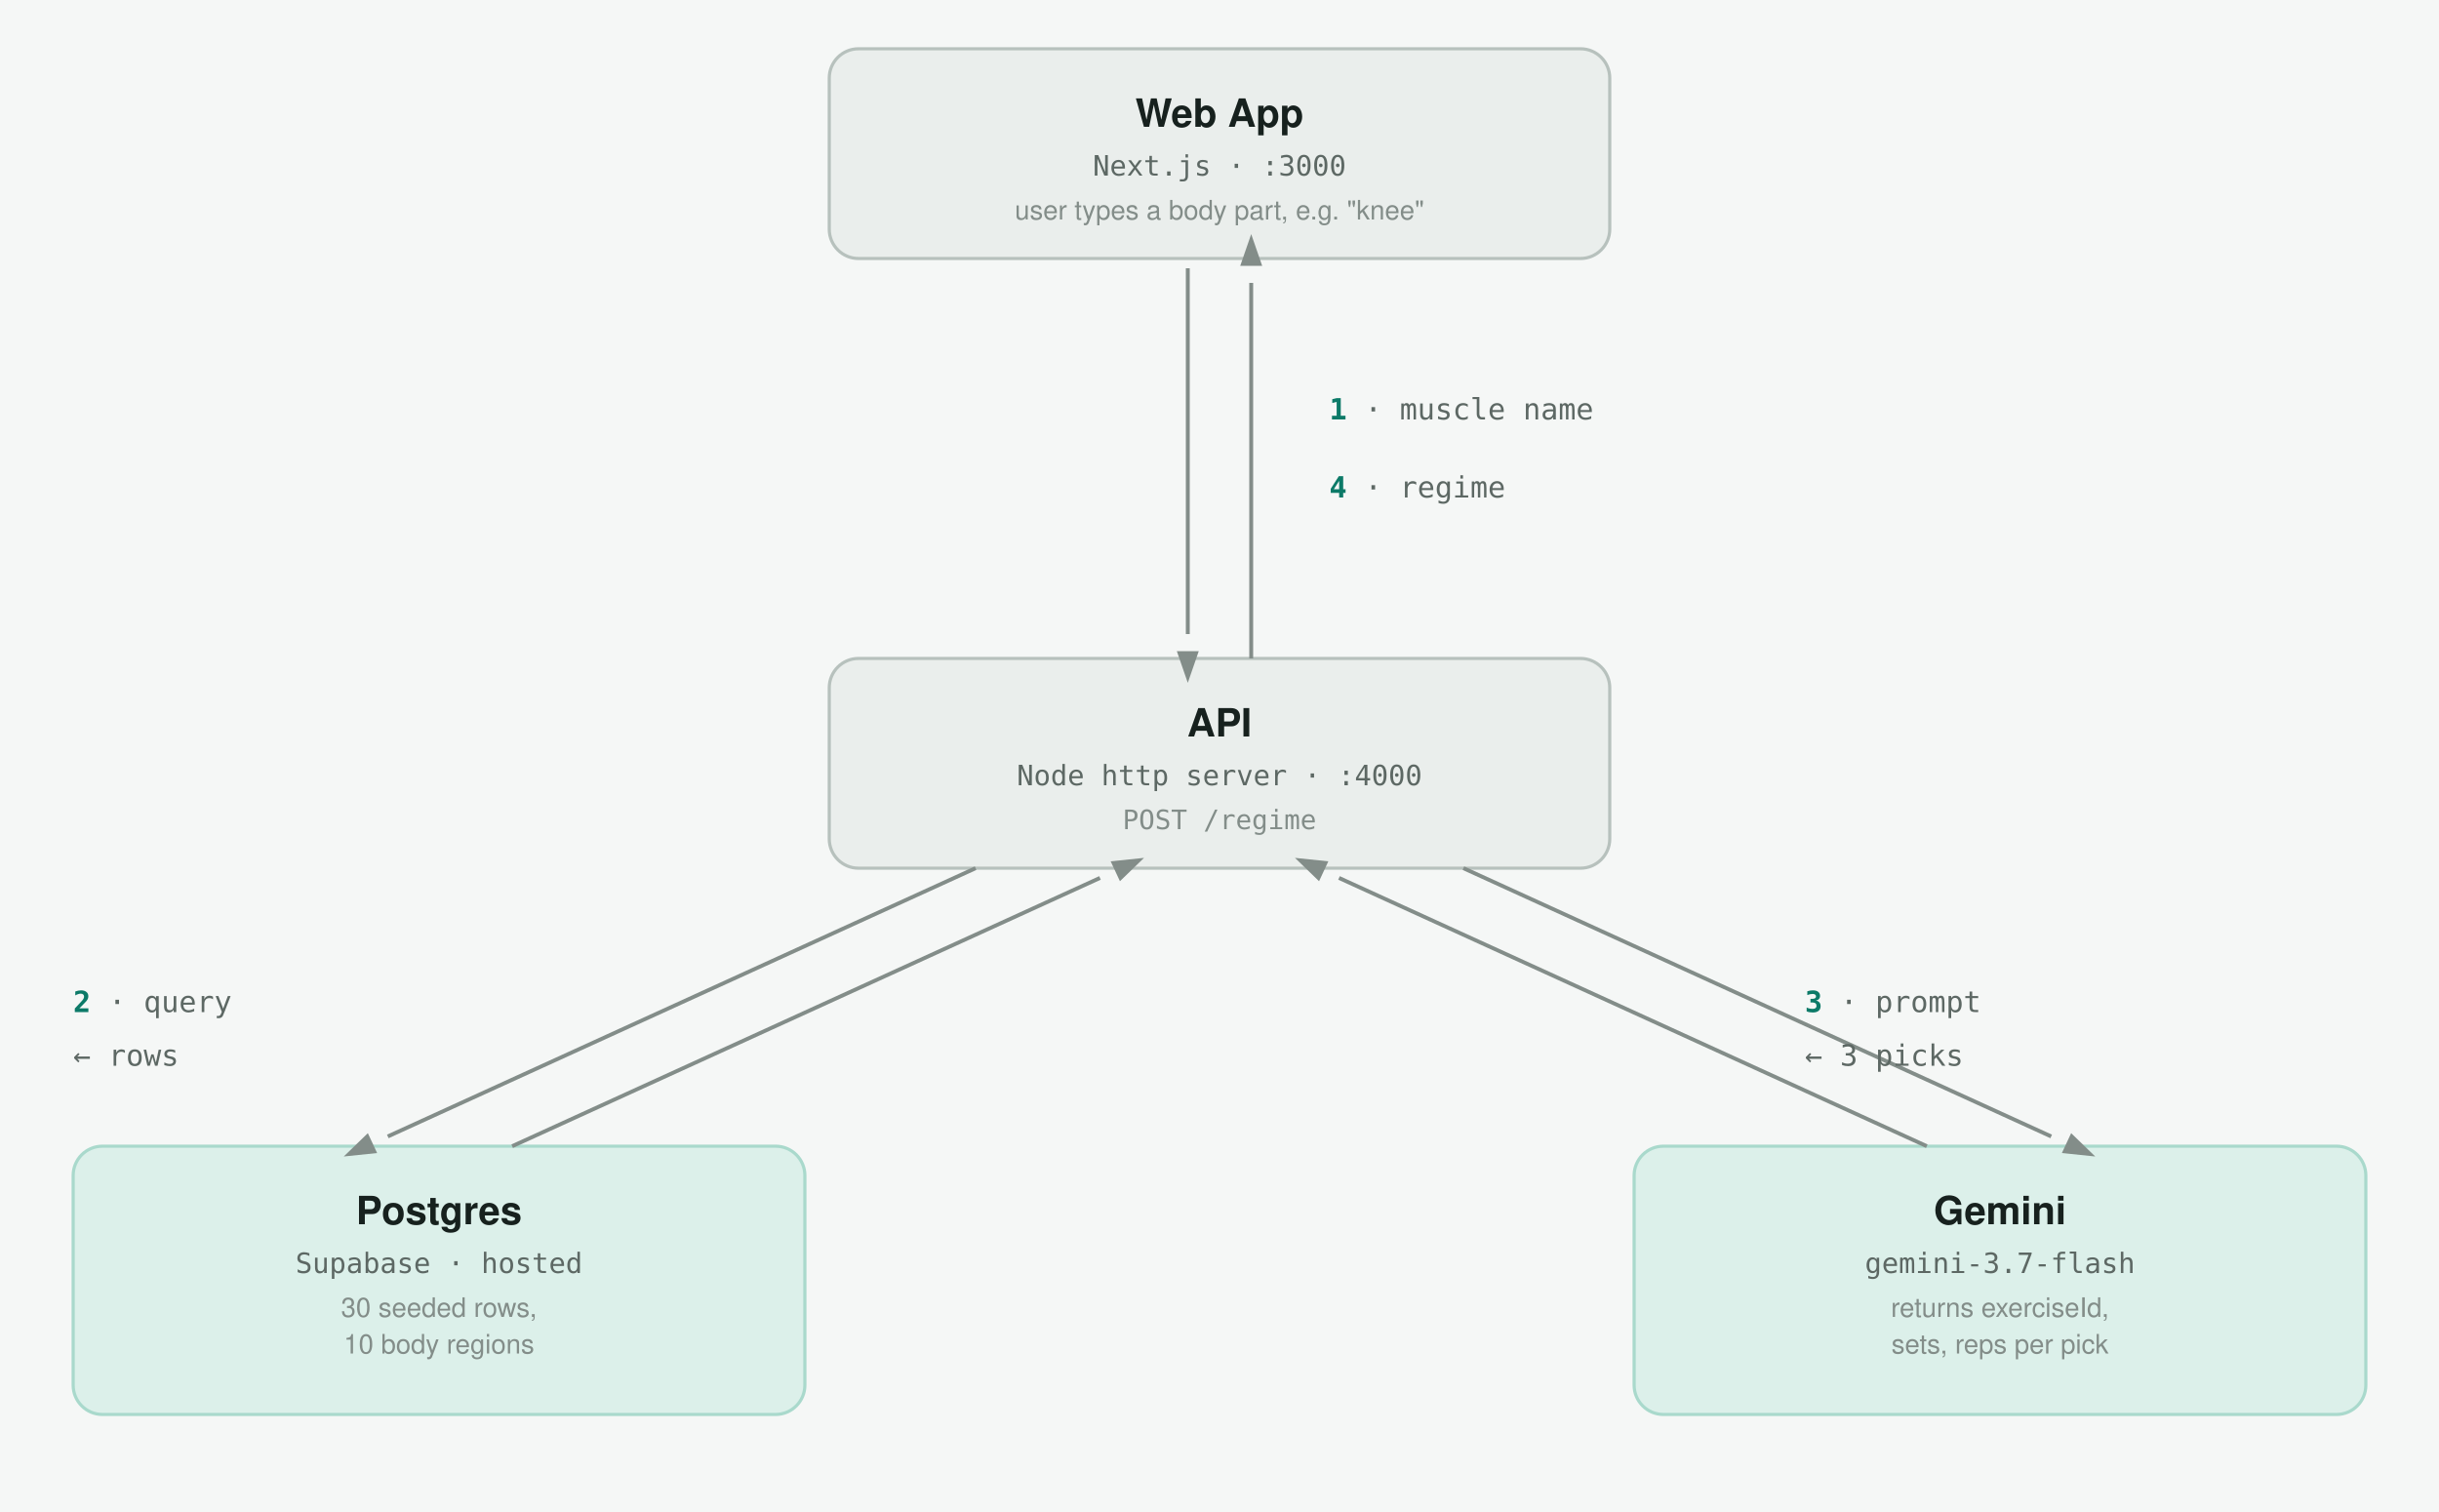
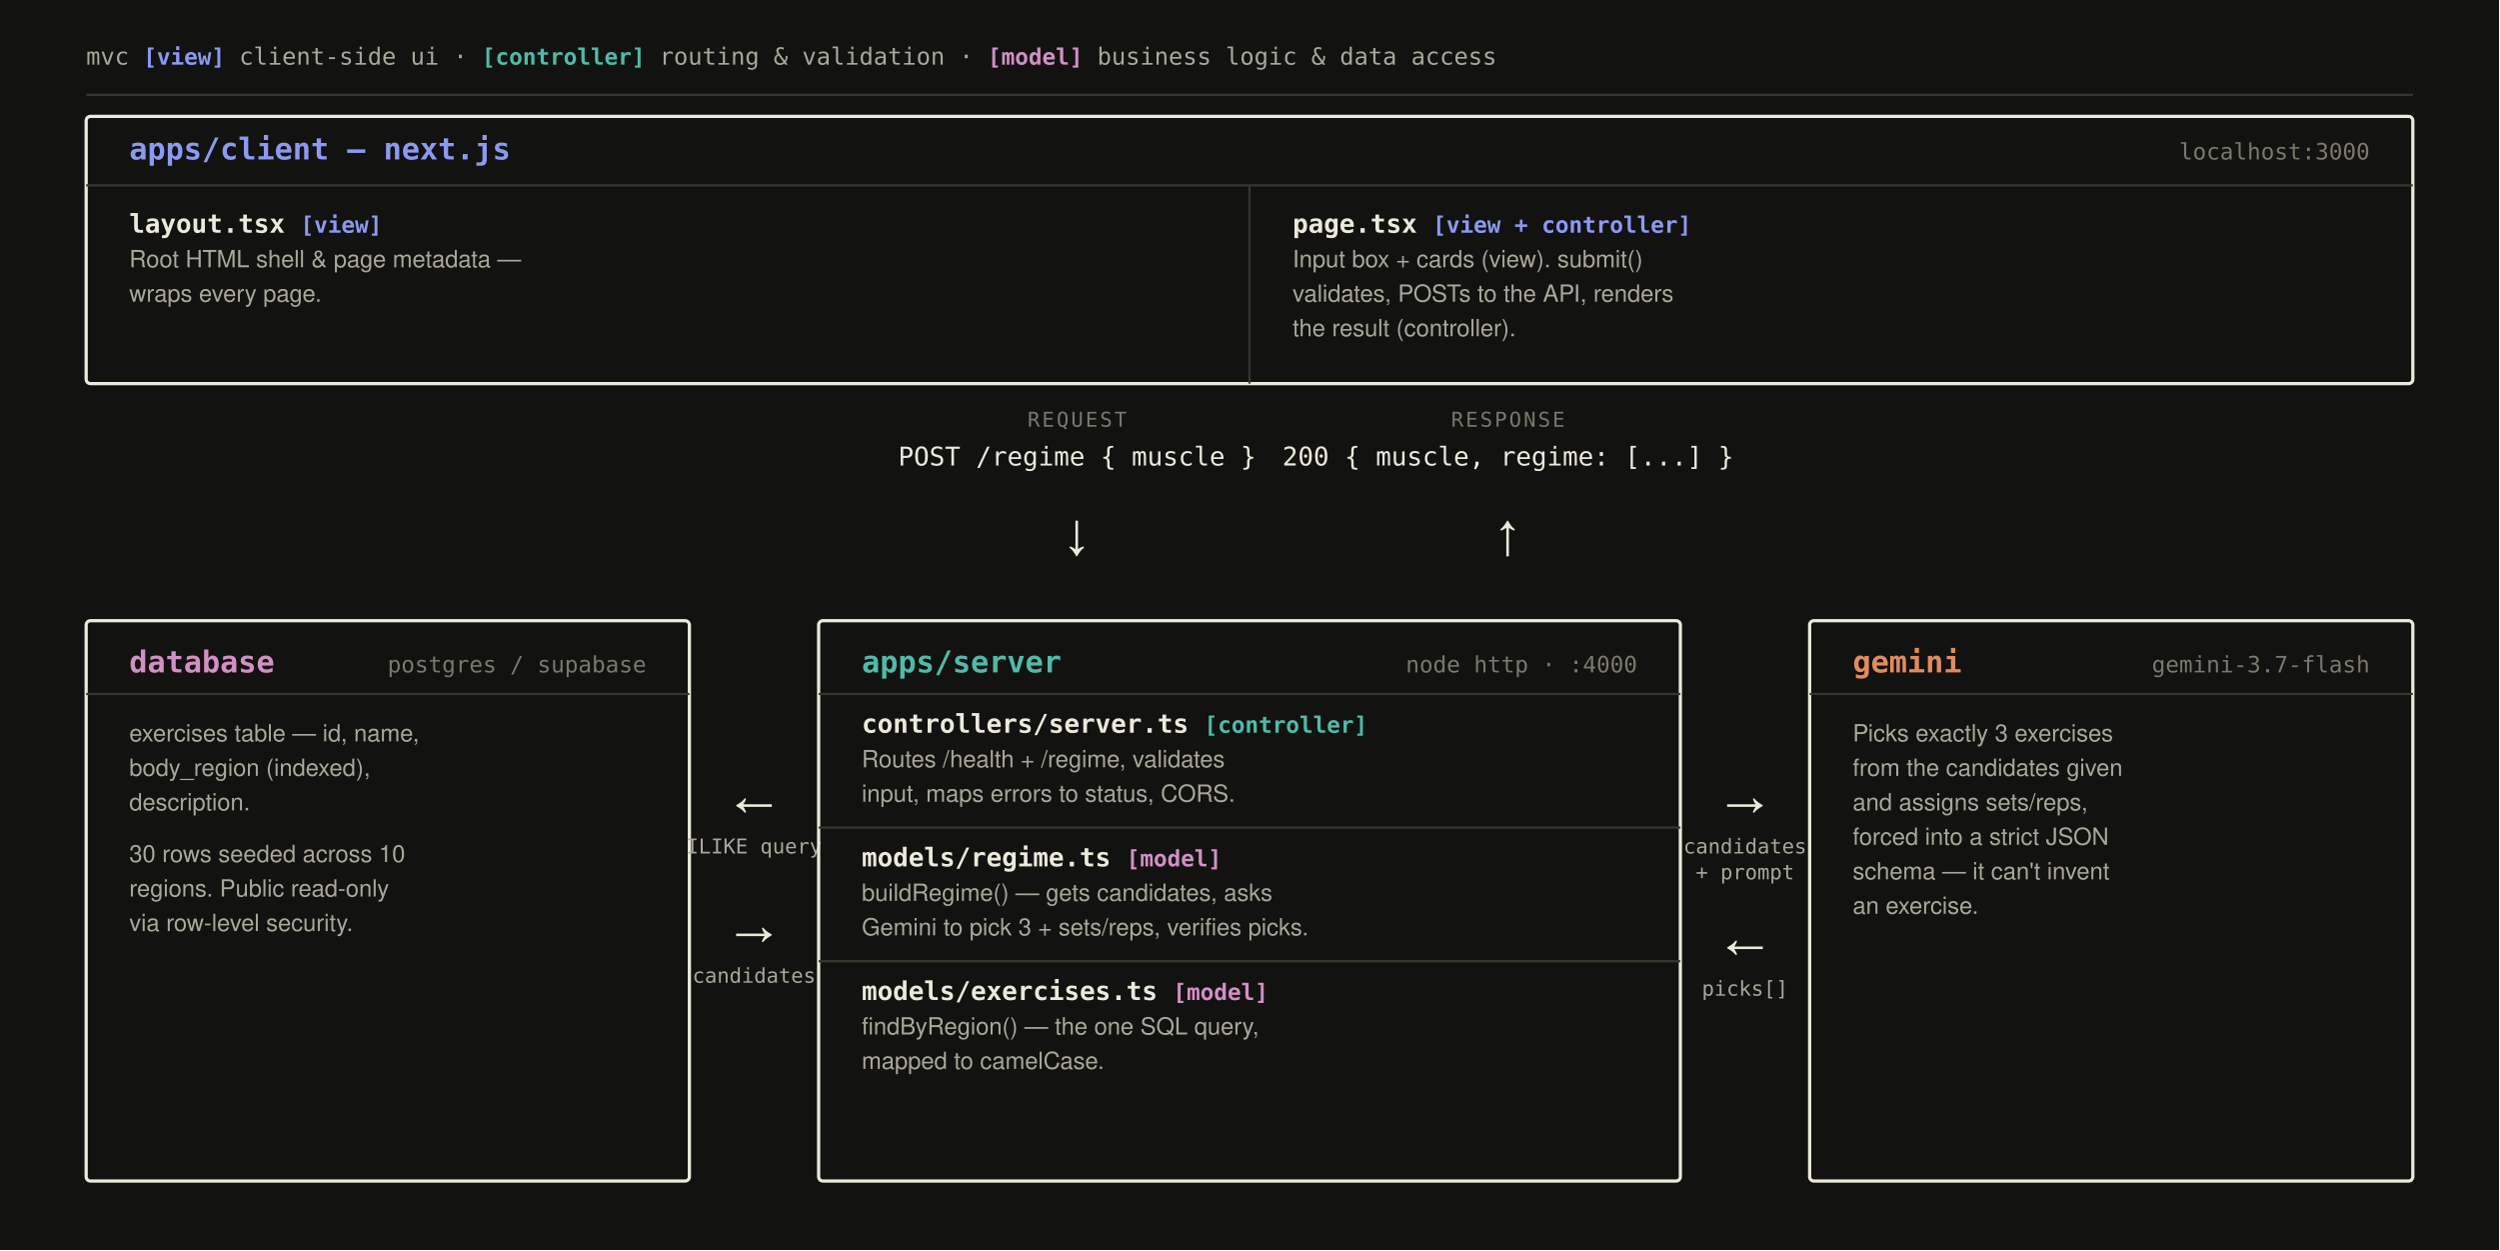
- <svg xmlns="http://www.w3.org/2000/svg" viewBox="0 0 1000 620" role="img" aria-label="A user's browser sends a muscle name to the API, which queries Postgres for matching exercises, sends that pool to Gemini to pick three and assign sets and reps, then returns the finished regime to the browser.">
+ <svg xmlns="http://www.w3.org/2000/svg" viewBox="0 0 1160 580" role="img" aria-label="Rebound architecture: the client (layout.tsx, page.tsx) POSTs a muscle name to the server's controller, which asks its regime and exercises models to query Postgres for matching exercises and Gemini to pick three with sets and reps, then returns the finished regime to the browser. Boxes are tagged with their MVC role: view, controller, or model.">
  <style>
    text { font-family: -apple-system, "Segoe UI", Helvetica, Arial, sans-serif; }
-     .mono { font-family: ui-monospace, SFMono-Regular, Menlo, Consolas, monospace; }
-     .box-fill   { fill: #eaeeec; stroke: #b7c1bd; stroke-width: 1.3; }
-     .box-fill-x { fill: #dcf0ea; stroke: #a9d9cc; stroke-width: 1.3; }
-     .box-title  { font-weight: 600; font-size: 16px; fill: #17211e; }
-     .box-sub    { font-weight: 500; font-size: 11.5px; fill: #5d6864; }
-     .box-detail { font-size: 11px; fill: #838d89; }
-     .flow-line  { stroke: #838d89; stroke-width: 1.6; fill: none; }
-     .flow-arrow { fill: #838d89; }
-     .flow-label { font-size: 12px; fill: #5d6864; }
-     .flow-num   { font-weight: 700; fill: #0c7a68; }
+     .mono       { font-family: ui-monospace, SFMono-Regular, Menlo, Consolas, monospace; }
+     .bg         { fill: #121210; }
+     .box        { fill: none; stroke: #EBE9DC; stroke-width: 1.5; }
+     .div        { stroke: #38372F; stroke-width: 1; }
+     .title      { font-weight: 700; font-size: 14px; fill: #EBE9DC; }
+     .sub        { font-size: 10.5px; fill: #7A786C; }
+     .body       { font-size: 11px; fill: #A9A79A; }
+     .bold       { font-weight: 700; fill: #EBE9DC; }
+     .tag        { font-weight: 600; font-size: 10.5px; }
+     .legend     { font-size: 11px; fill: #A9A79A; }
+     .arrow      { font-size: 20px; fill: #EBE9DC; }
+     .conn-label { font-size: 9.5px; fill: #A9A79A; }
+     .pipe-tag   { font-size: 9.5px; letter-spacing: 1px; fill: #7A786C; }
+     .pipe-code  { font-size: 12px; fill: #EBE9DC; }
+     .client { fill: #8C99F2; }
+     .server { fill: #4FBBA8; }
+     .db     { fill: #D290C6; }
+     .ai     { fill: #E08B5F; }
  </style>
-   <rect x="0" y="0" width="1000" height="620" fill="#f5f7f6" />
-   <rect class="box-fill" x="340" y="20" width="320" height="86" rx="12" />
-   <text class="box-title" x="500" y="52" text-anchor="middle">Web App</text>
-   <text class="box-sub mono" x="500" y="72" text-anchor="middle">Next.js · :3000</text>
-   <text class="box-detail" x="500" y="90" text-anchor="middle">user types a body part, e.g. "knee"</text>
-   <rect class="box-fill" x="340" y="270" width="320" height="86" rx="12" />
-   <text class="box-title" x="500" y="302" text-anchor="middle">API</text>
-   <text class="box-sub mono" x="500" y="322" text-anchor="middle">Node http server · :4000</text>
-   <text class="box-detail mono" x="500" y="340" text-anchor="middle">POST /regime</text>
-   <rect class="box-fill-x" x="30" y="470" width="300" height="110" rx="12" />
-   <text class="box-title" x="180" y="502" text-anchor="middle">Postgres</text>
-   <text class="box-sub mono" x="180" y="522" text-anchor="middle">Supabase · hosted</text>
-   <text class="box-detail" x="180" y="540" text-anchor="middle">30 seeded rows,</text>
-   <text class="box-detail" x="180" y="555" text-anchor="middle">10 body regions</text>
-   <rect class="box-fill-x" x="670" y="470" width="300" height="110" rx="12" />
-   <text class="box-title" x="820" y="502" text-anchor="middle">Gemini</text>
-   <text class="box-sub mono" x="820" y="522" text-anchor="middle">gemini-3.7-flash</text>
-   <text class="box-detail" x="820" y="540" text-anchor="middle">returns exerciseId,</text>
-   <text class="box-detail" x="820" y="555" text-anchor="middle">sets, reps per pick</text>
-   <line class="flow-line" x1="487" y1="110" x2="487" y2="260" />
-   <polygon class="flow-arrow" points="10,0 -3,-4.5 -3,4.5" transform="translate(487,270) rotate(90)" />
-   <text class="flow-label mono" x="545" y="172">
-     <tspan class="flow-num">1</tspan> · muscle name</text>
-   <line class="flow-line" x1="513" y1="270" x2="513" y2="116" />
-   <polygon class="flow-arrow" points="10,0 -3,-4.5 -3,4.5" transform="translate(513,106) rotate(270)" />
-   <text class="flow-label mono" x="545" y="204">
-     <tspan class="flow-num">4</tspan> · regime</text>
-   <line class="flow-line" x1="400" y1="356" x2="159" y2="466" />
-   <polygon class="flow-arrow" points="10,0 -3,-4.5 -3,4.5" transform="translate(150,470) rotate(155)" />
-   <text class="flow-label mono" x="30" y="415">
-     <tspan class="flow-num">2</tspan> · query</text>
-   <line class="flow-line" x1="210" y1="470" x2="451" y2="360" />
-   <polygon class="flow-arrow" points="10,0 -3,-4.5 -3,4.5" transform="translate(460,356) rotate(335)" />
-   <text class="flow-label mono" x="30" y="437">← rows</text>
-   <line class="flow-line" x1="600" y1="356" x2="841" y2="466" />
-   <polygon class="flow-arrow" points="10,0 -3,-4.5 -3,4.5" transform="translate(850,470) rotate(25)" />
-   <text class="flow-label mono" x="740" y="415">
-     <tspan class="flow-num">3</tspan> · prompt</text>
-   <line class="flow-line" x1="790" y1="470" x2="549" y2="360" />
-   <polygon class="flow-arrow" points="10,0 -3,-4.5 -3,4.5" transform="translate(540,356) rotate(205)" />
-   <text class="flow-label mono" x="740" y="437">← 3 picks</text>
+   <rect class="bg" x="0" y="0" width="1160" height="580" />
+   <text class="legend mono" x="40" y="30">mvc <tspan class="client tag">[view]</tspan> client-side ui  ·  <tspan class="server tag">[controller]</tspan> routing &amp; validation  ·  <tspan class="db tag">[model]</tspan> business logic &amp; data access</text>
+   <line class="div" x1="40" y1="44" x2="1120" y2="44" />
+   <rect class="box" x="40" y="54" width="1080" height="124" rx="2" />
+   <text class="title client mono" x="60" y="74">apps/client — next.js</text>
+   <text class="sub mono" x="1100" y="74" text-anchor="end">localhost:3000</text>
+   <line class="div" x1="40" y1="86" x2="1120" y2="86" stroke="#EBE9DC" stroke-width="1.5" />
+   <line class="div" x1="580" y1="86" x2="580" y2="178" />
+   <text class="bold mono" x="60" y="108">layout.tsx <tspan class="client tag">[view]</tspan>
+   </text>
+   <text class="body" x="60" y="124">Root HTML shell &amp; page metadata —</text>
+   <text class="body" x="60" y="140">wraps every page.</text>
+   <text class="bold mono" x="600" y="108">page.tsx <tspan class="client tag">[view + controller]</tspan>
+   </text>
+   <text class="body" x="600" y="124">Input box + cards (view). submit()</text>
+   <text class="body" x="600" y="140">validates, POSTs to the API, renders</text>
+   <text class="body" x="600" y="156">the result (controller).</text>
+   <text class="pipe-tag mono" x="500" y="198" text-anchor="middle">REQUEST</text>
+   <text class="pipe-code mono" x="500" y="216" text-anchor="middle">POST /regime { muscle }</text>
+   <text class="arrow" x="500" y="256" text-anchor="middle">↓</text>
+   <text class="pipe-tag mono" x="700" y="198" text-anchor="middle">RESPONSE</text>
+   <text class="pipe-code mono" x="700" y="216" text-anchor="middle">200 { muscle, regime: [...] }</text>
+   <text class="arrow" x="700" y="256" text-anchor="middle">↑</text>
+   <rect class="box" x="40" y="288" width="280" height="260" rx="2" />
+   <text class="title db mono" x="60" y="312">database</text>
+   <text class="sub mono" x="300" y="312" text-anchor="end">postgres / supabase</text>
+   <line class="div" x1="40" y1="322" x2="320" y2="322" />
+   <text class="body" x="60" y="344">exercises table — id, name,</text>
+   <text class="body" x="60" y="360">body_region (indexed),</text>
+   <text class="body" x="60" y="376">description.</text>
+   <text class="body" x="60" y="400">30 rows seeded across 10</text>
+   <text class="body" x="60" y="416">regions. Public read-only</text>
+   <text class="body" x="60" y="432">via row-level security.</text>
+   <text class="arrow" x="350" y="380" text-anchor="middle">←</text>
+   <text class="conn-label mono" x="350" y="396" text-anchor="middle">ILIKE query</text>
+   <text class="arrow" x="350" y="440" text-anchor="middle">→</text>
+   <text class="conn-label mono" x="350" y="456" text-anchor="middle">candidates</text>
+   <rect class="box" x="380" y="288" width="400" height="260" rx="2" />
+   <text class="title server mono" x="400" y="312">apps/server</text>
+   <text class="sub mono" x="760" y="312" text-anchor="end">node http · :4000</text>
+   <line class="div" x1="380" y1="322" x2="780" y2="322" />
+   <text class="bold mono" x="400" y="340">controllers/server.ts <tspan class="server tag">[controller]</tspan>
+   </text>
+   <text class="body" x="400" y="356">Routes /health + /regime, validates</text>
+   <text class="body" x="400" y="372">input, maps errors to status, CORS.</text>
+   <line class="div" x1="380" y1="384" x2="780" y2="384" />
+   <text class="bold mono" x="400" y="402">models/regime.ts <tspan class="db tag">[model]</tspan>
+   </text>
+   <text class="body" x="400" y="418">buildRegime() — gets candidates, asks</text>
+   <text class="body" x="400" y="434">Gemini to pick 3 + sets/reps, verifies picks.</text>
+   <line class="div" x1="380" y1="446" x2="780" y2="446" />
+   <text class="bold mono" x="400" y="464">models/exercises.ts <tspan class="db tag">[model]</tspan>
+   </text>
+   <text class="body" x="400" y="480">findByRegion() — the one SQL query,</text>
+   <text class="body" x="400" y="496">mapped to camelCase.</text>
+   <text class="arrow" x="810" y="380" text-anchor="middle">→</text>
+   <text class="conn-label mono" x="810" y="396" text-anchor="middle">candidates</text>
+   <text class="conn-label mono" x="810" y="408" text-anchor="middle">+ prompt</text>
+   <text class="arrow" x="810" y="446" text-anchor="middle">←</text>
+   <text class="conn-label mono" x="810" y="462" text-anchor="middle">picks[]</text>
+   <rect class="box" x="840" y="288" width="280" height="260" rx="2" />
+   <text class="title ai mono" x="860" y="312">gemini</text>
+   <text class="sub mono" x="1100" y="312" text-anchor="end">gemini-3.7-flash</text>
+   <line class="div" x1="840" y1="322" x2="1120" y2="322" />
+   <text class="body" x="860" y="344">Picks exactly 3 exercises</text>
+   <text class="body" x="860" y="360">from the candidates given</text>
+   <text class="body" x="860" y="376">and assigns sets/reps,</text>
+   <text class="body" x="860" y="392">forced into a strict JSON</text>
+   <text class="body" x="860" y="408">schema — it can't invent</text>
+   <text class="body" x="860" y="424">an exercise.</text>
</svg>
